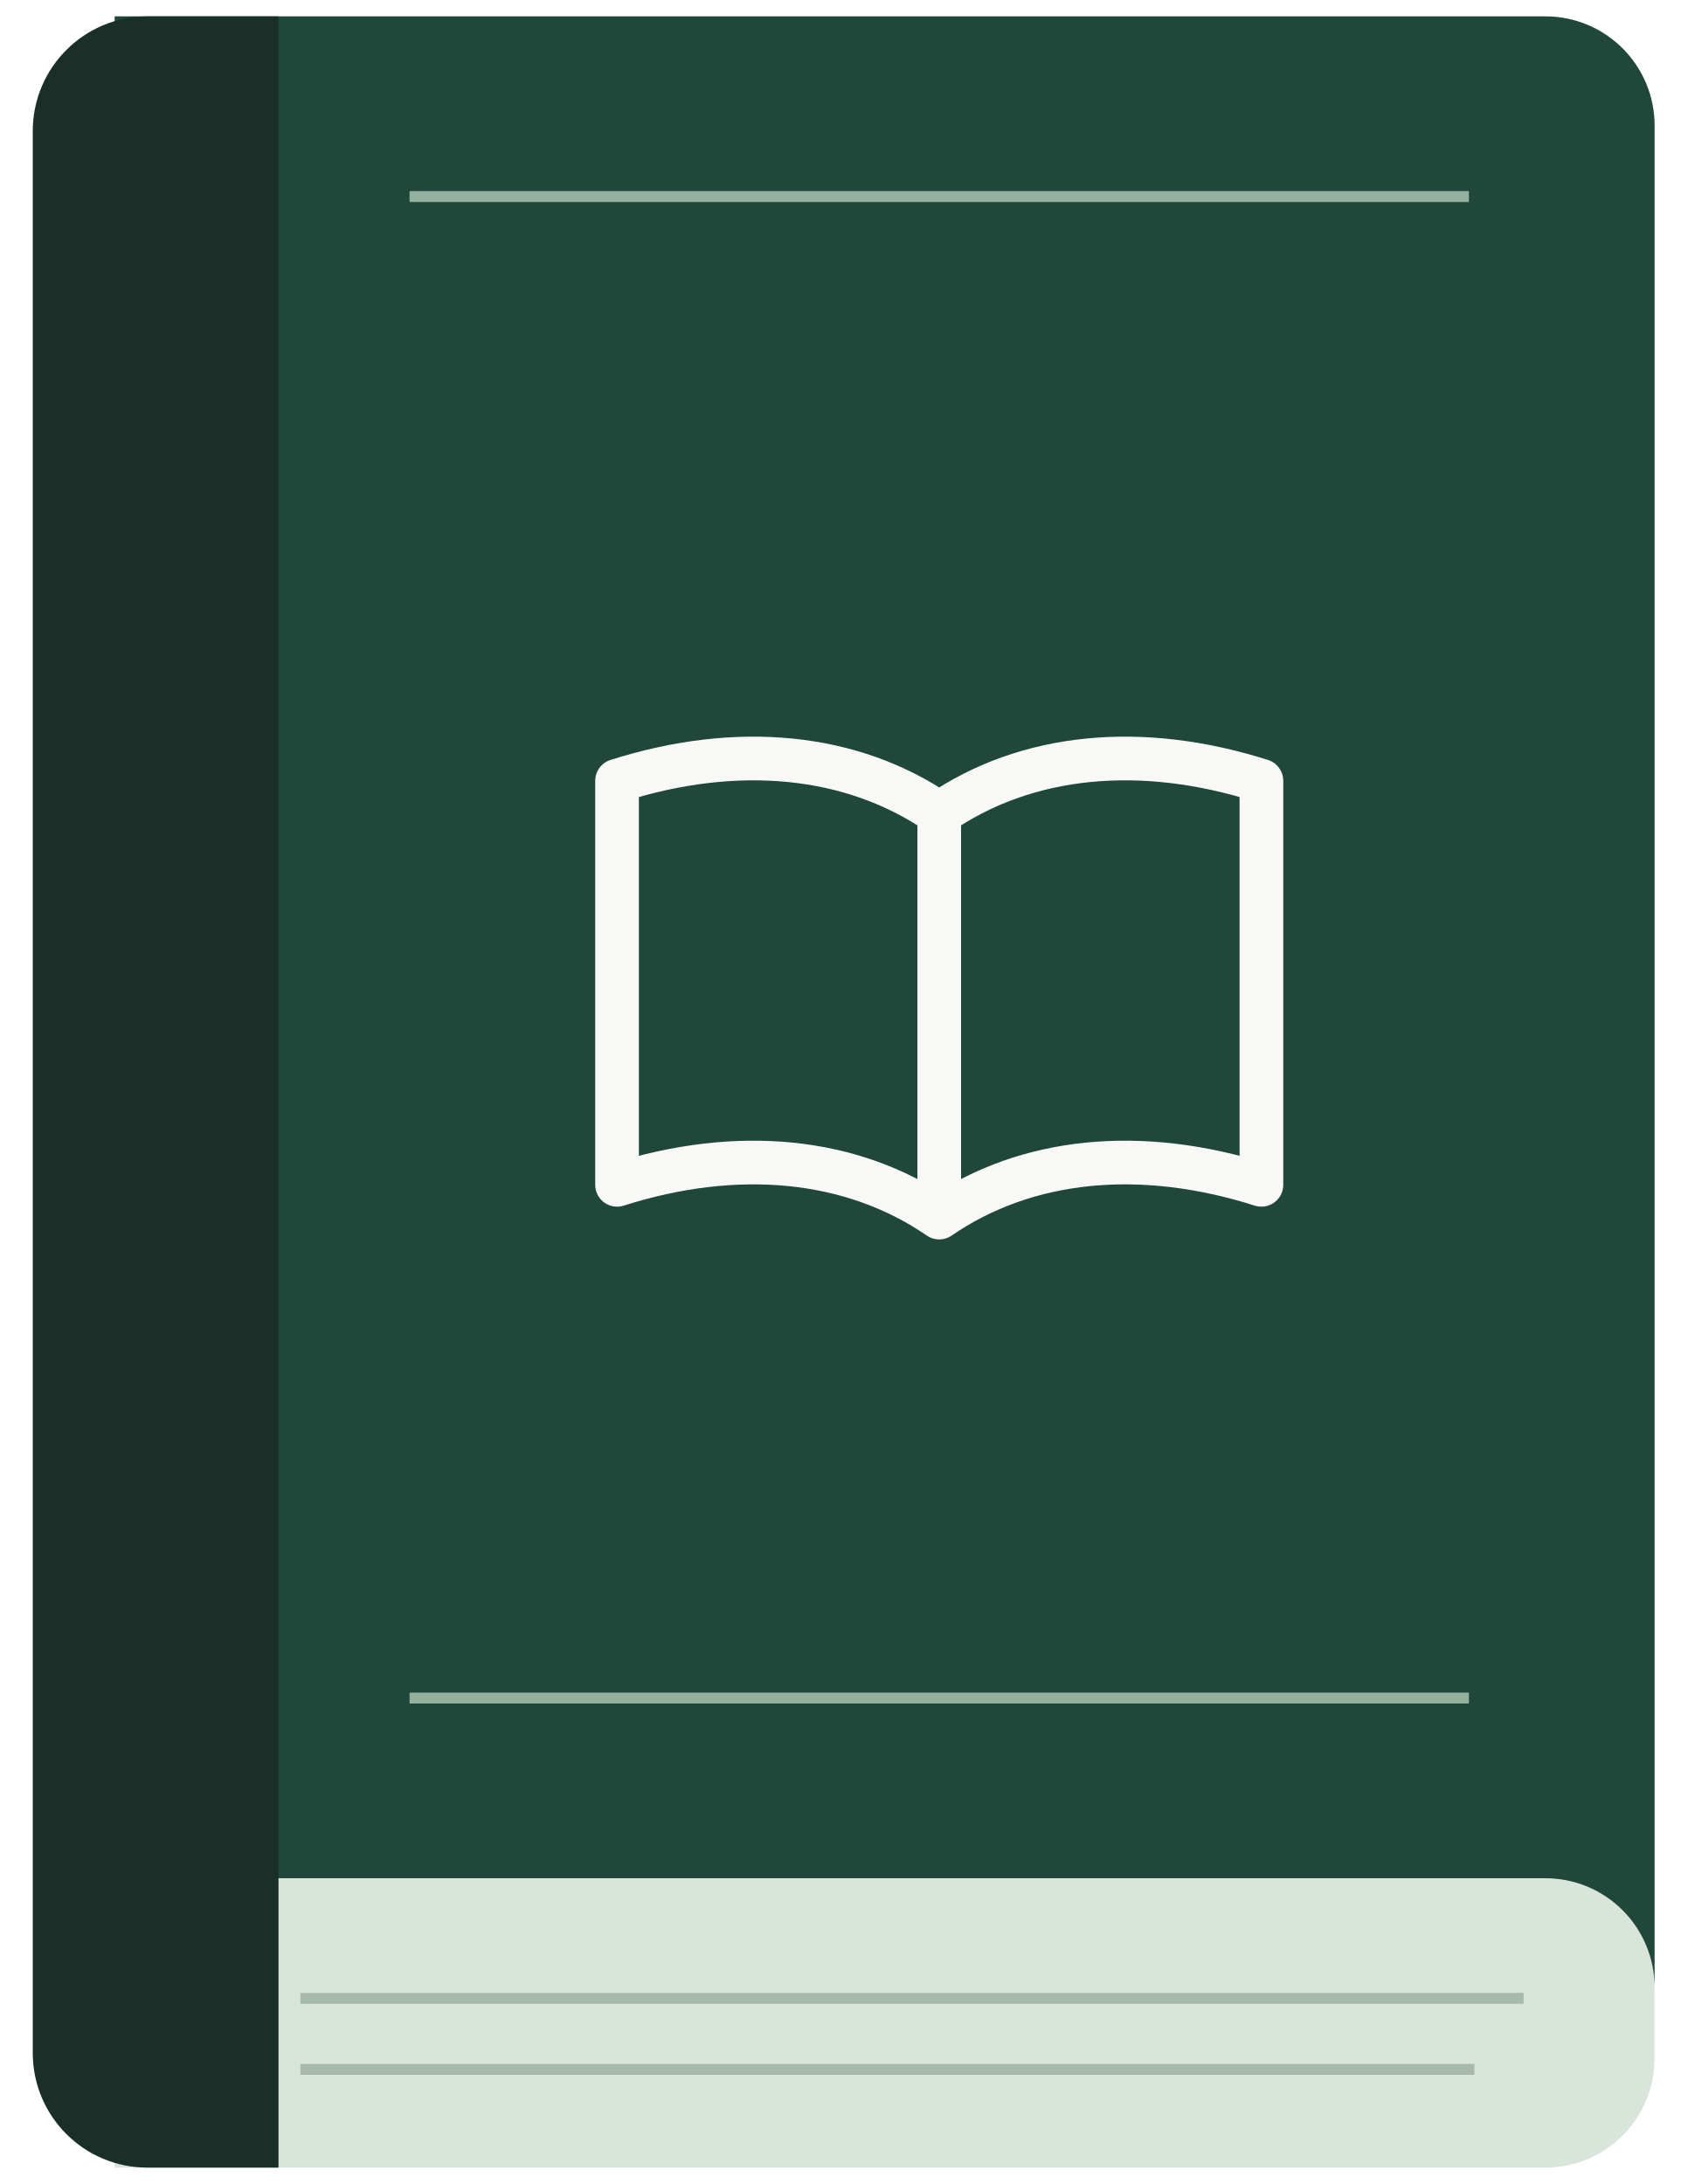
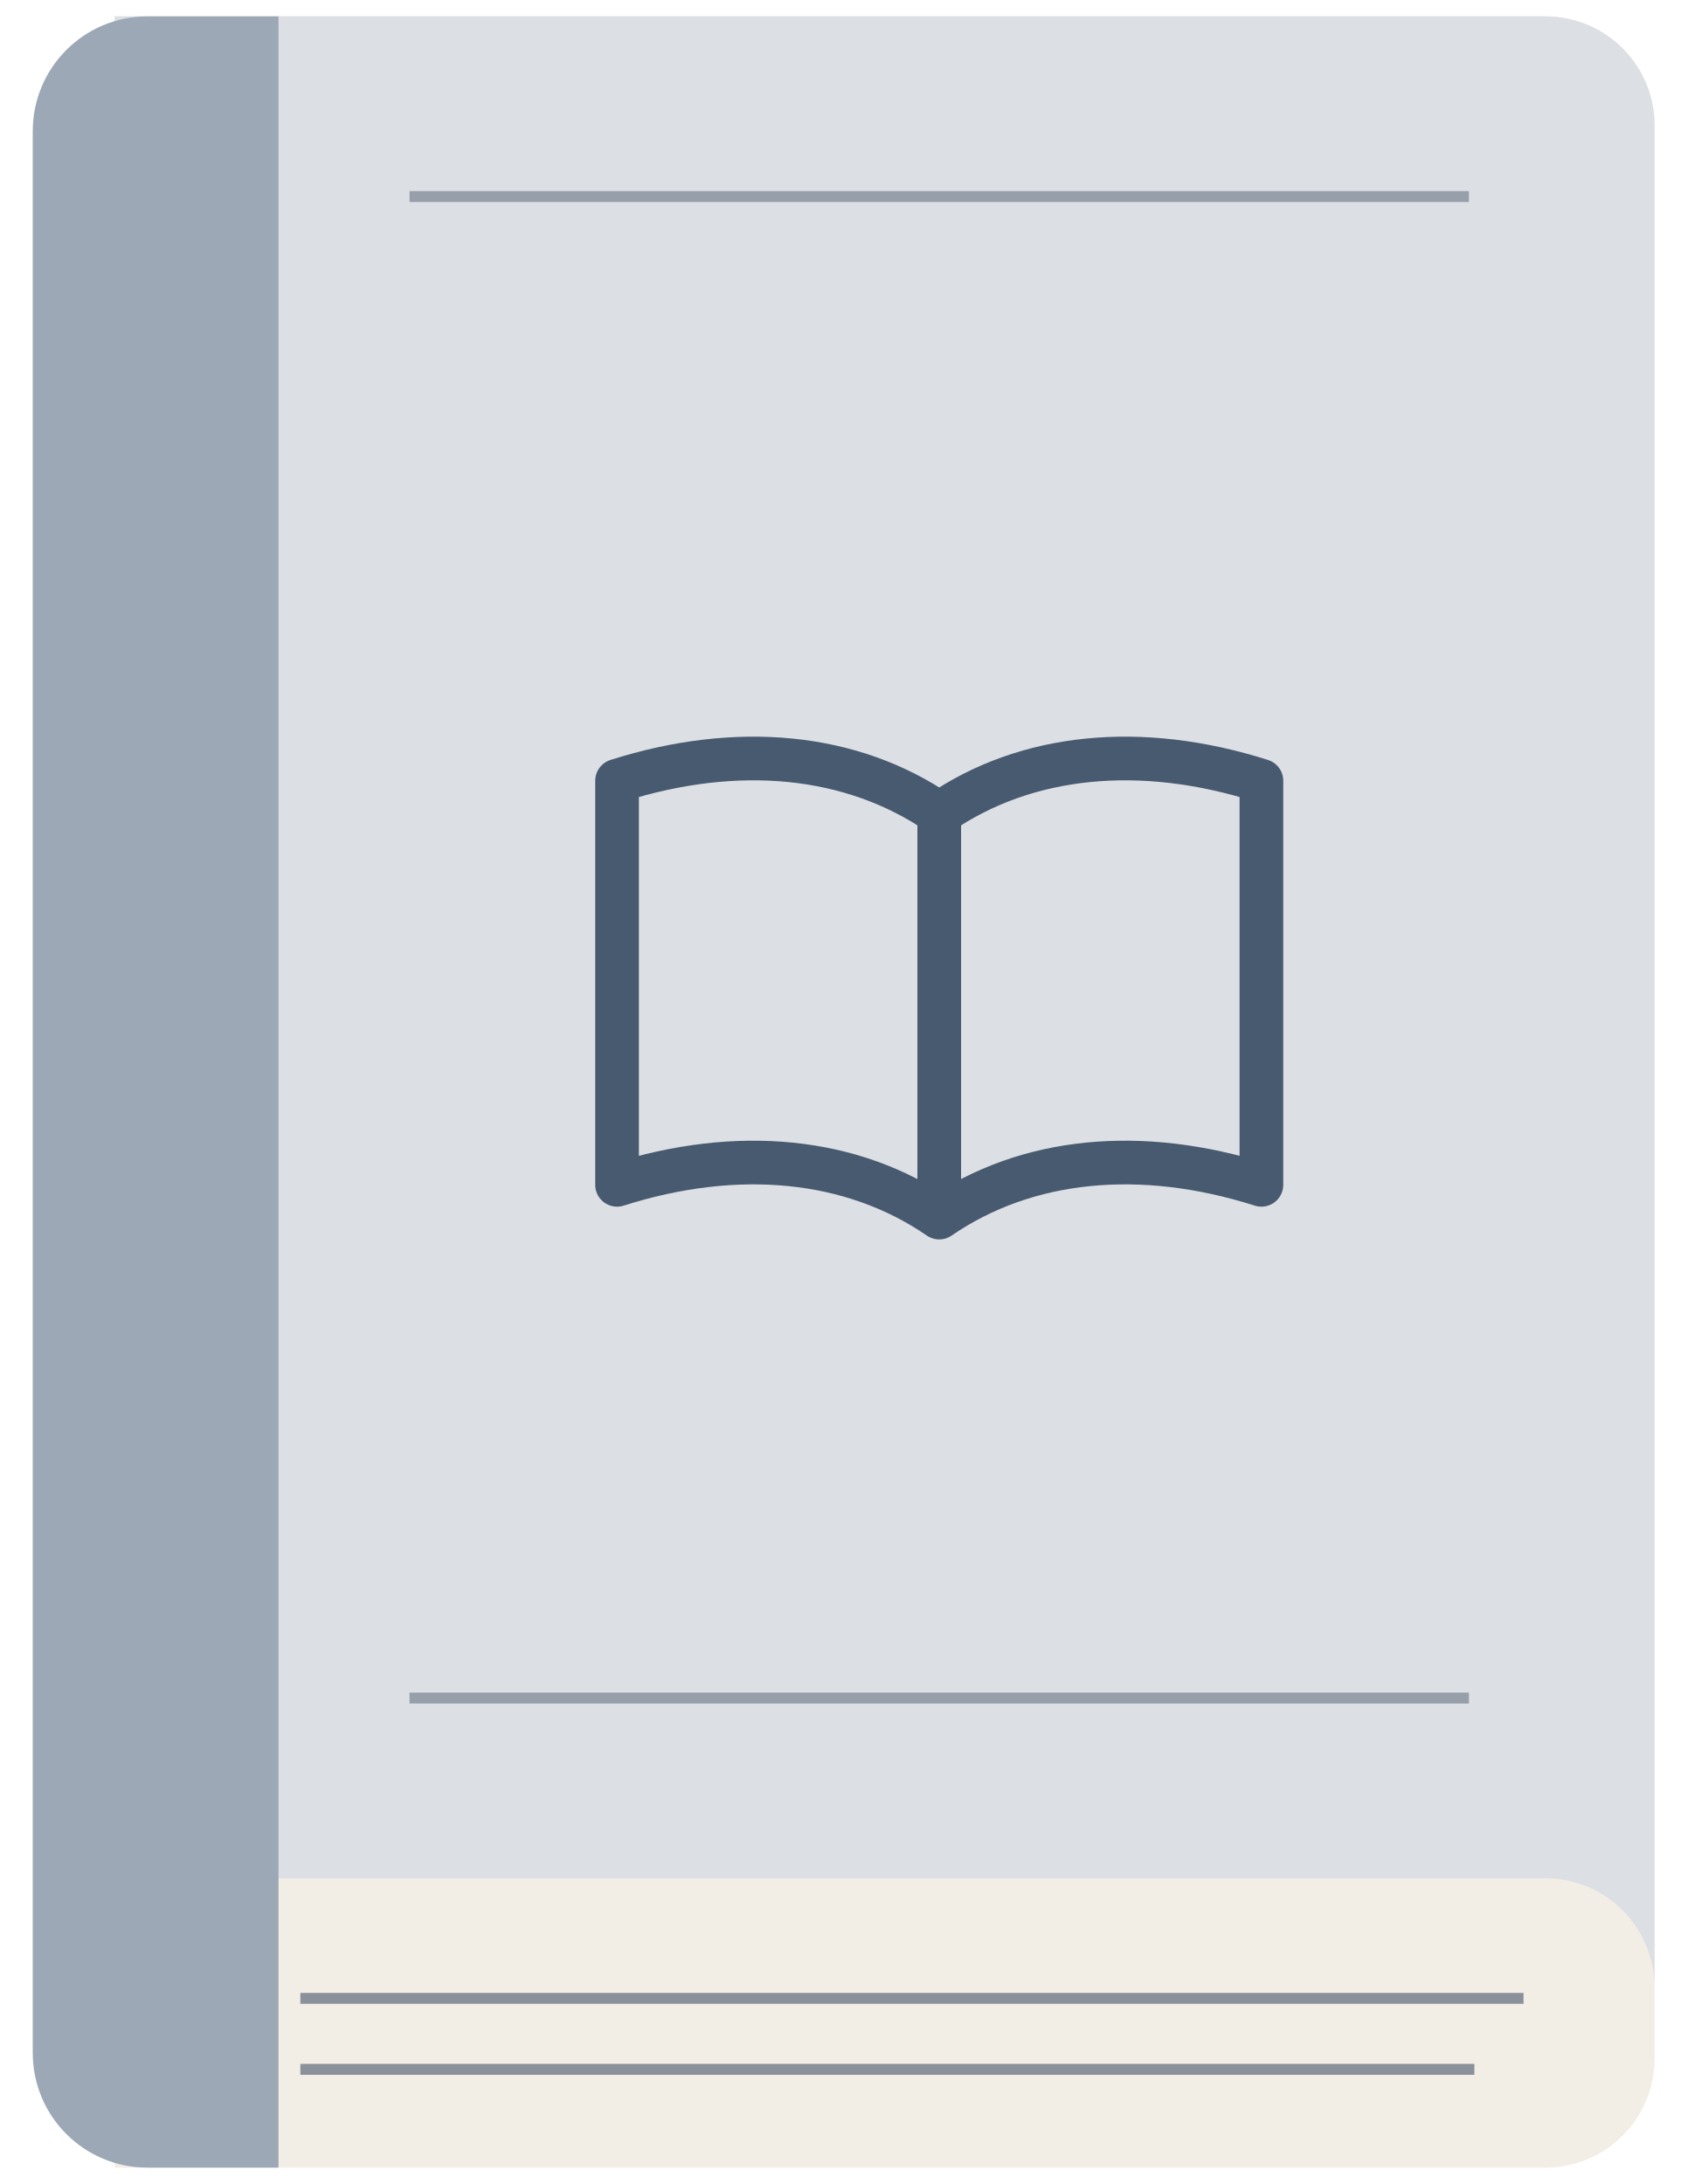
<svg xmlns="http://www.w3.org/2000/svg" viewBox="0 0 309 400">
-   <path fill="#d9e5da" d="M21 3h262a20 20 0 0 1 20 20v354a20 20 0 0 1-20 20H21z" />
-   <path fill="#20473a" d="M21 3h262a20 20 0 0 1 20 20v341a20 20 0 0 0-20-20H21z" />
-   <path fill="#192f27" d="M27 3h24v394H27A21 21 0 0 1 6 376V24A21 21 0 0 1 27 3Z" />
-   <path d="M55 366h224m-224 13h215" fill="none" stroke="#a6b9aa" stroke-width="2" />
-   <path d="M75 36h194m-194 275h194" fill="none" stroke="#94b09e" stroke-width="2" />
-   <path d="M172 149c-16-11-37-13-59-6v74c22-7 43-5 59 6 16-11 37-13 59-6v-74c-22-7-43-5-59 6Zm0 0v74" fill="none" stroke="#f8f9f6" stroke-width="8" stroke-linecap="round" stroke-linejoin="round" />
+   <path fill="#f2ede5" d="M21 3h262a20 20 0 0 1 20 20v354a20 20 0 0 1-20 20H21z" />
+   <path fill="#dcdfe4" d="M21 3h262a20 20 0 0 1 20 20v341a20 20 0 0 0-20-20H21z" />
+   <path fill="#9ca8b6" d="M27 3h24v394H27A21 21 0 0 1 6 376V24A21 21 0 0 1 27 3Z" />
+   <path d="M55 366h224m-224 13h215" fill="none" stroke="#8b919a" stroke-width="2" />
+   <path d="M75 36h194m-194 275h194" fill="none" stroke="#969faa" stroke-width="2" />
+   <path d="M172 149c-16-11-37-13-59-6v74c22-7 43-5 59 6 16-11 37-13 59-6v-74c-22-7-43-5-59 6Zm0 0v74" fill="none" stroke="#485a70" stroke-width="8" stroke-linecap="round" stroke-linejoin="round" />
</svg>
